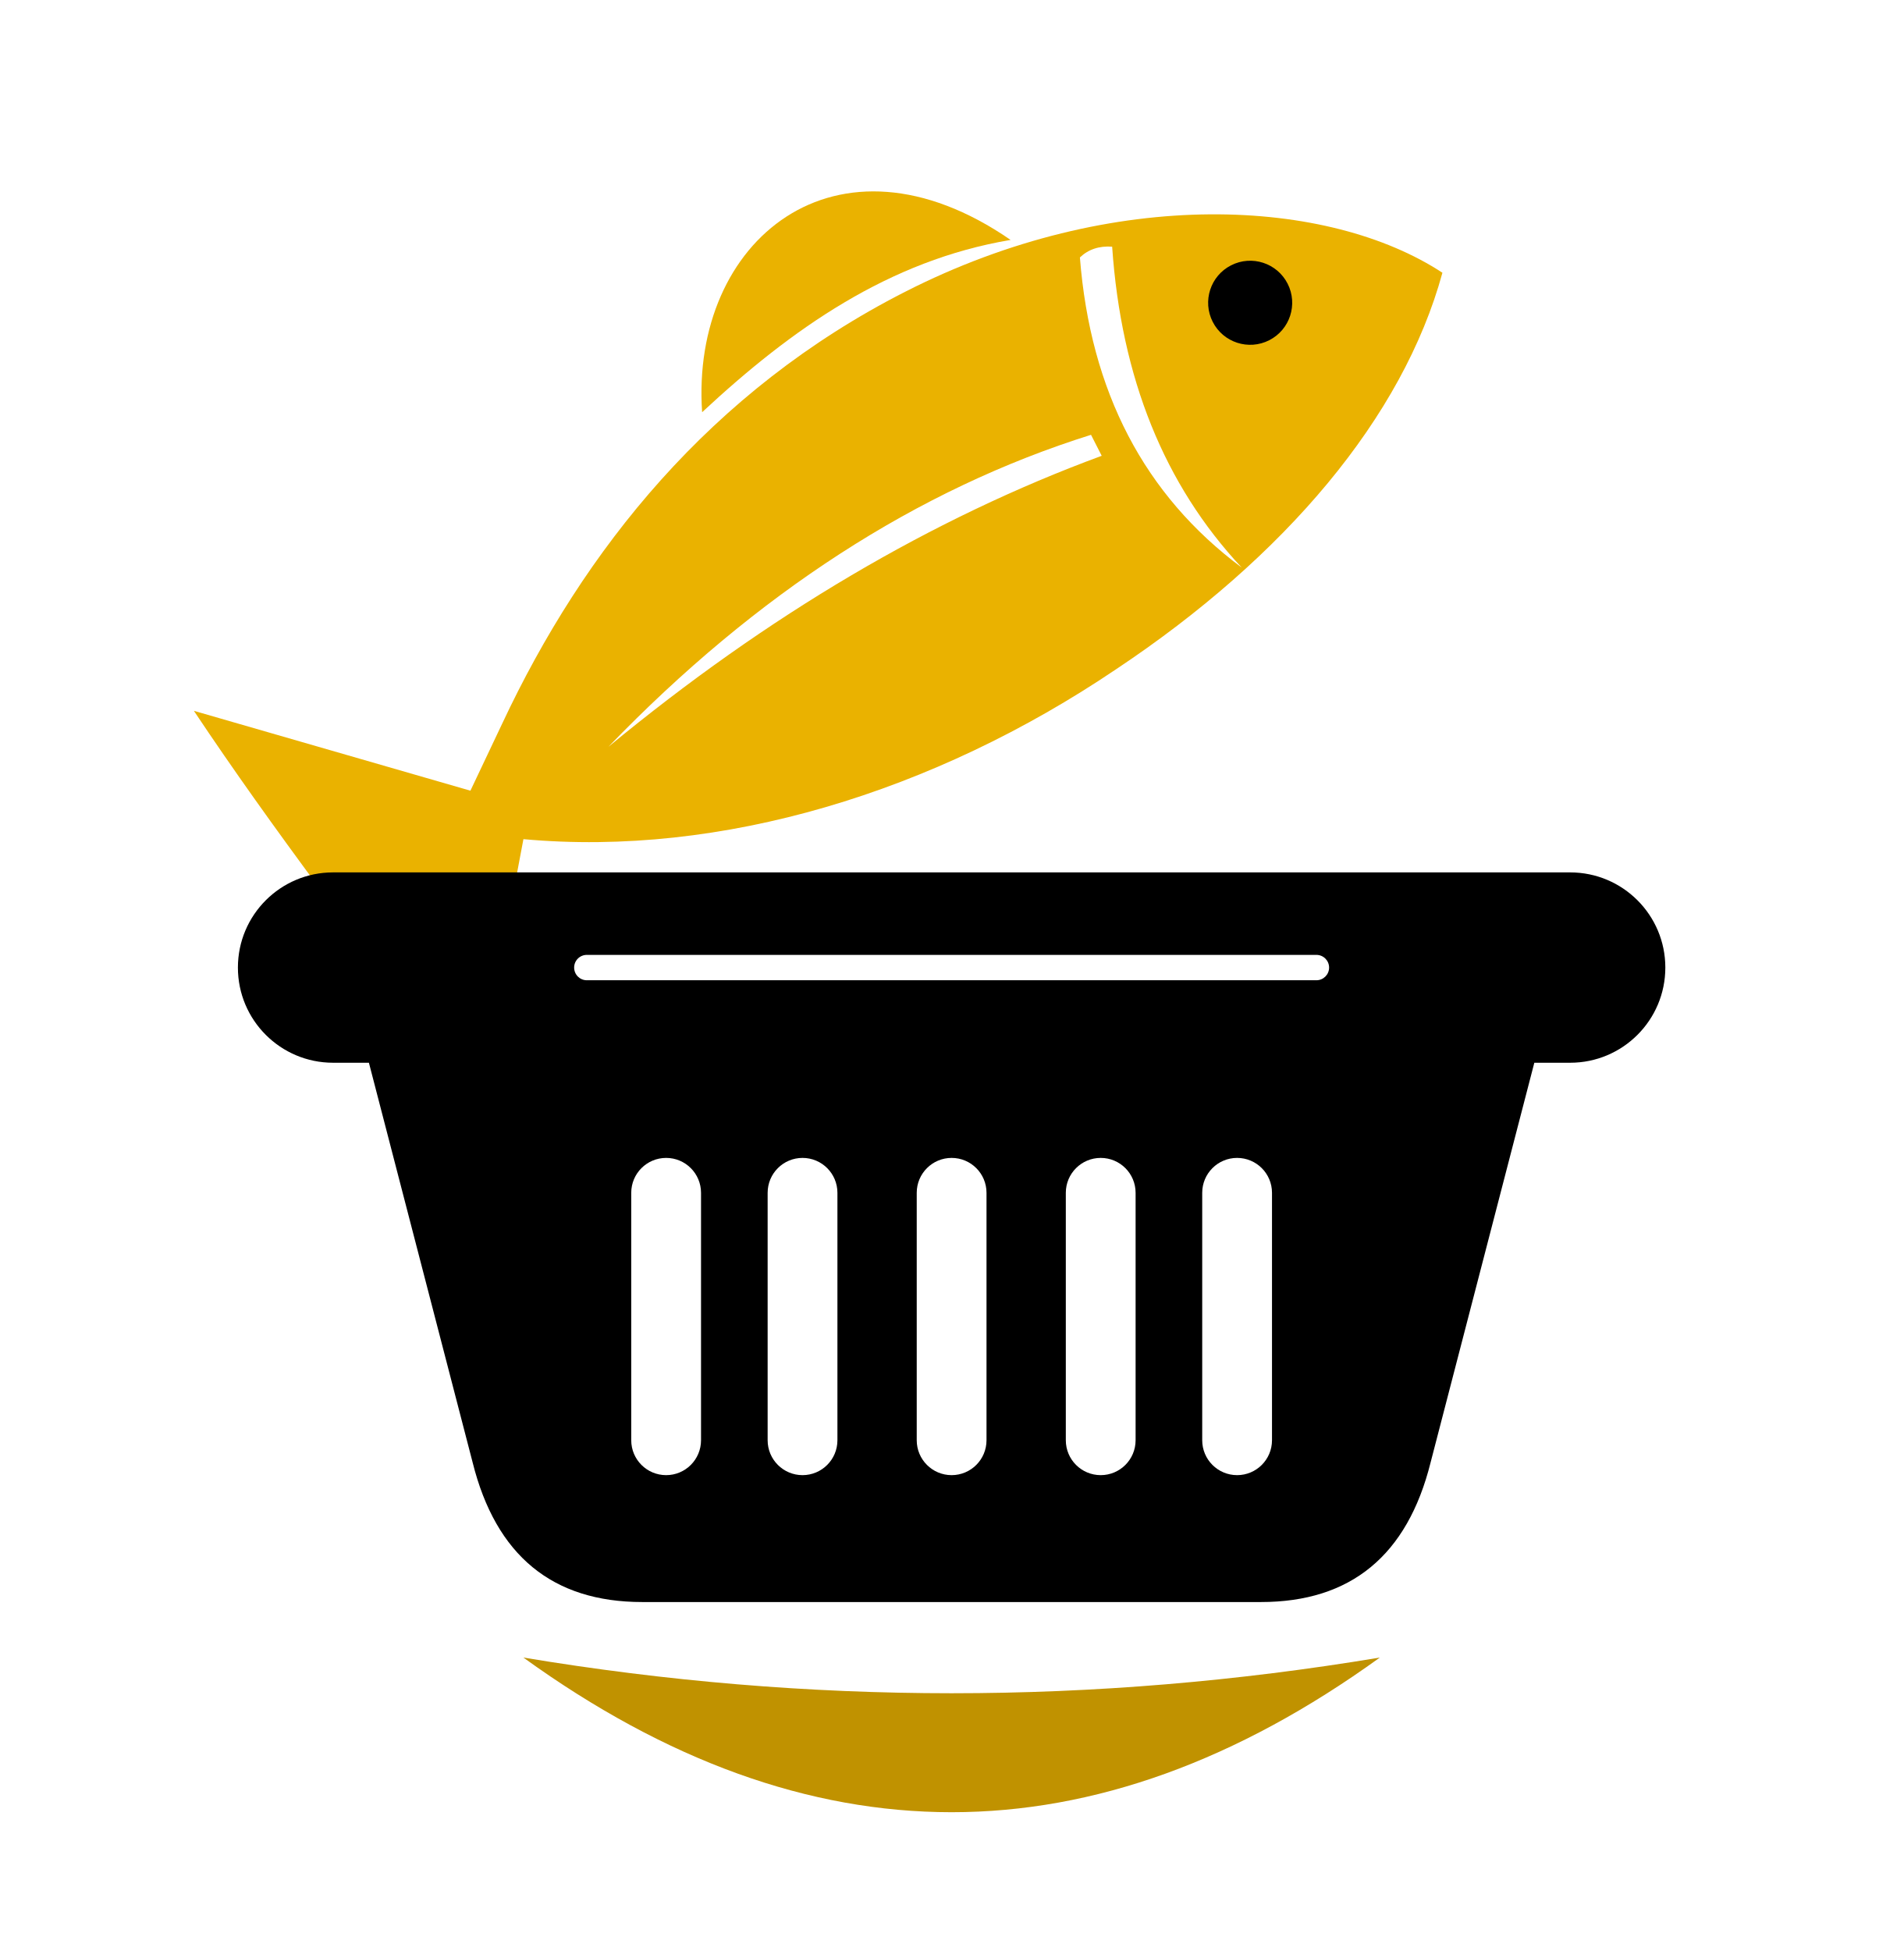
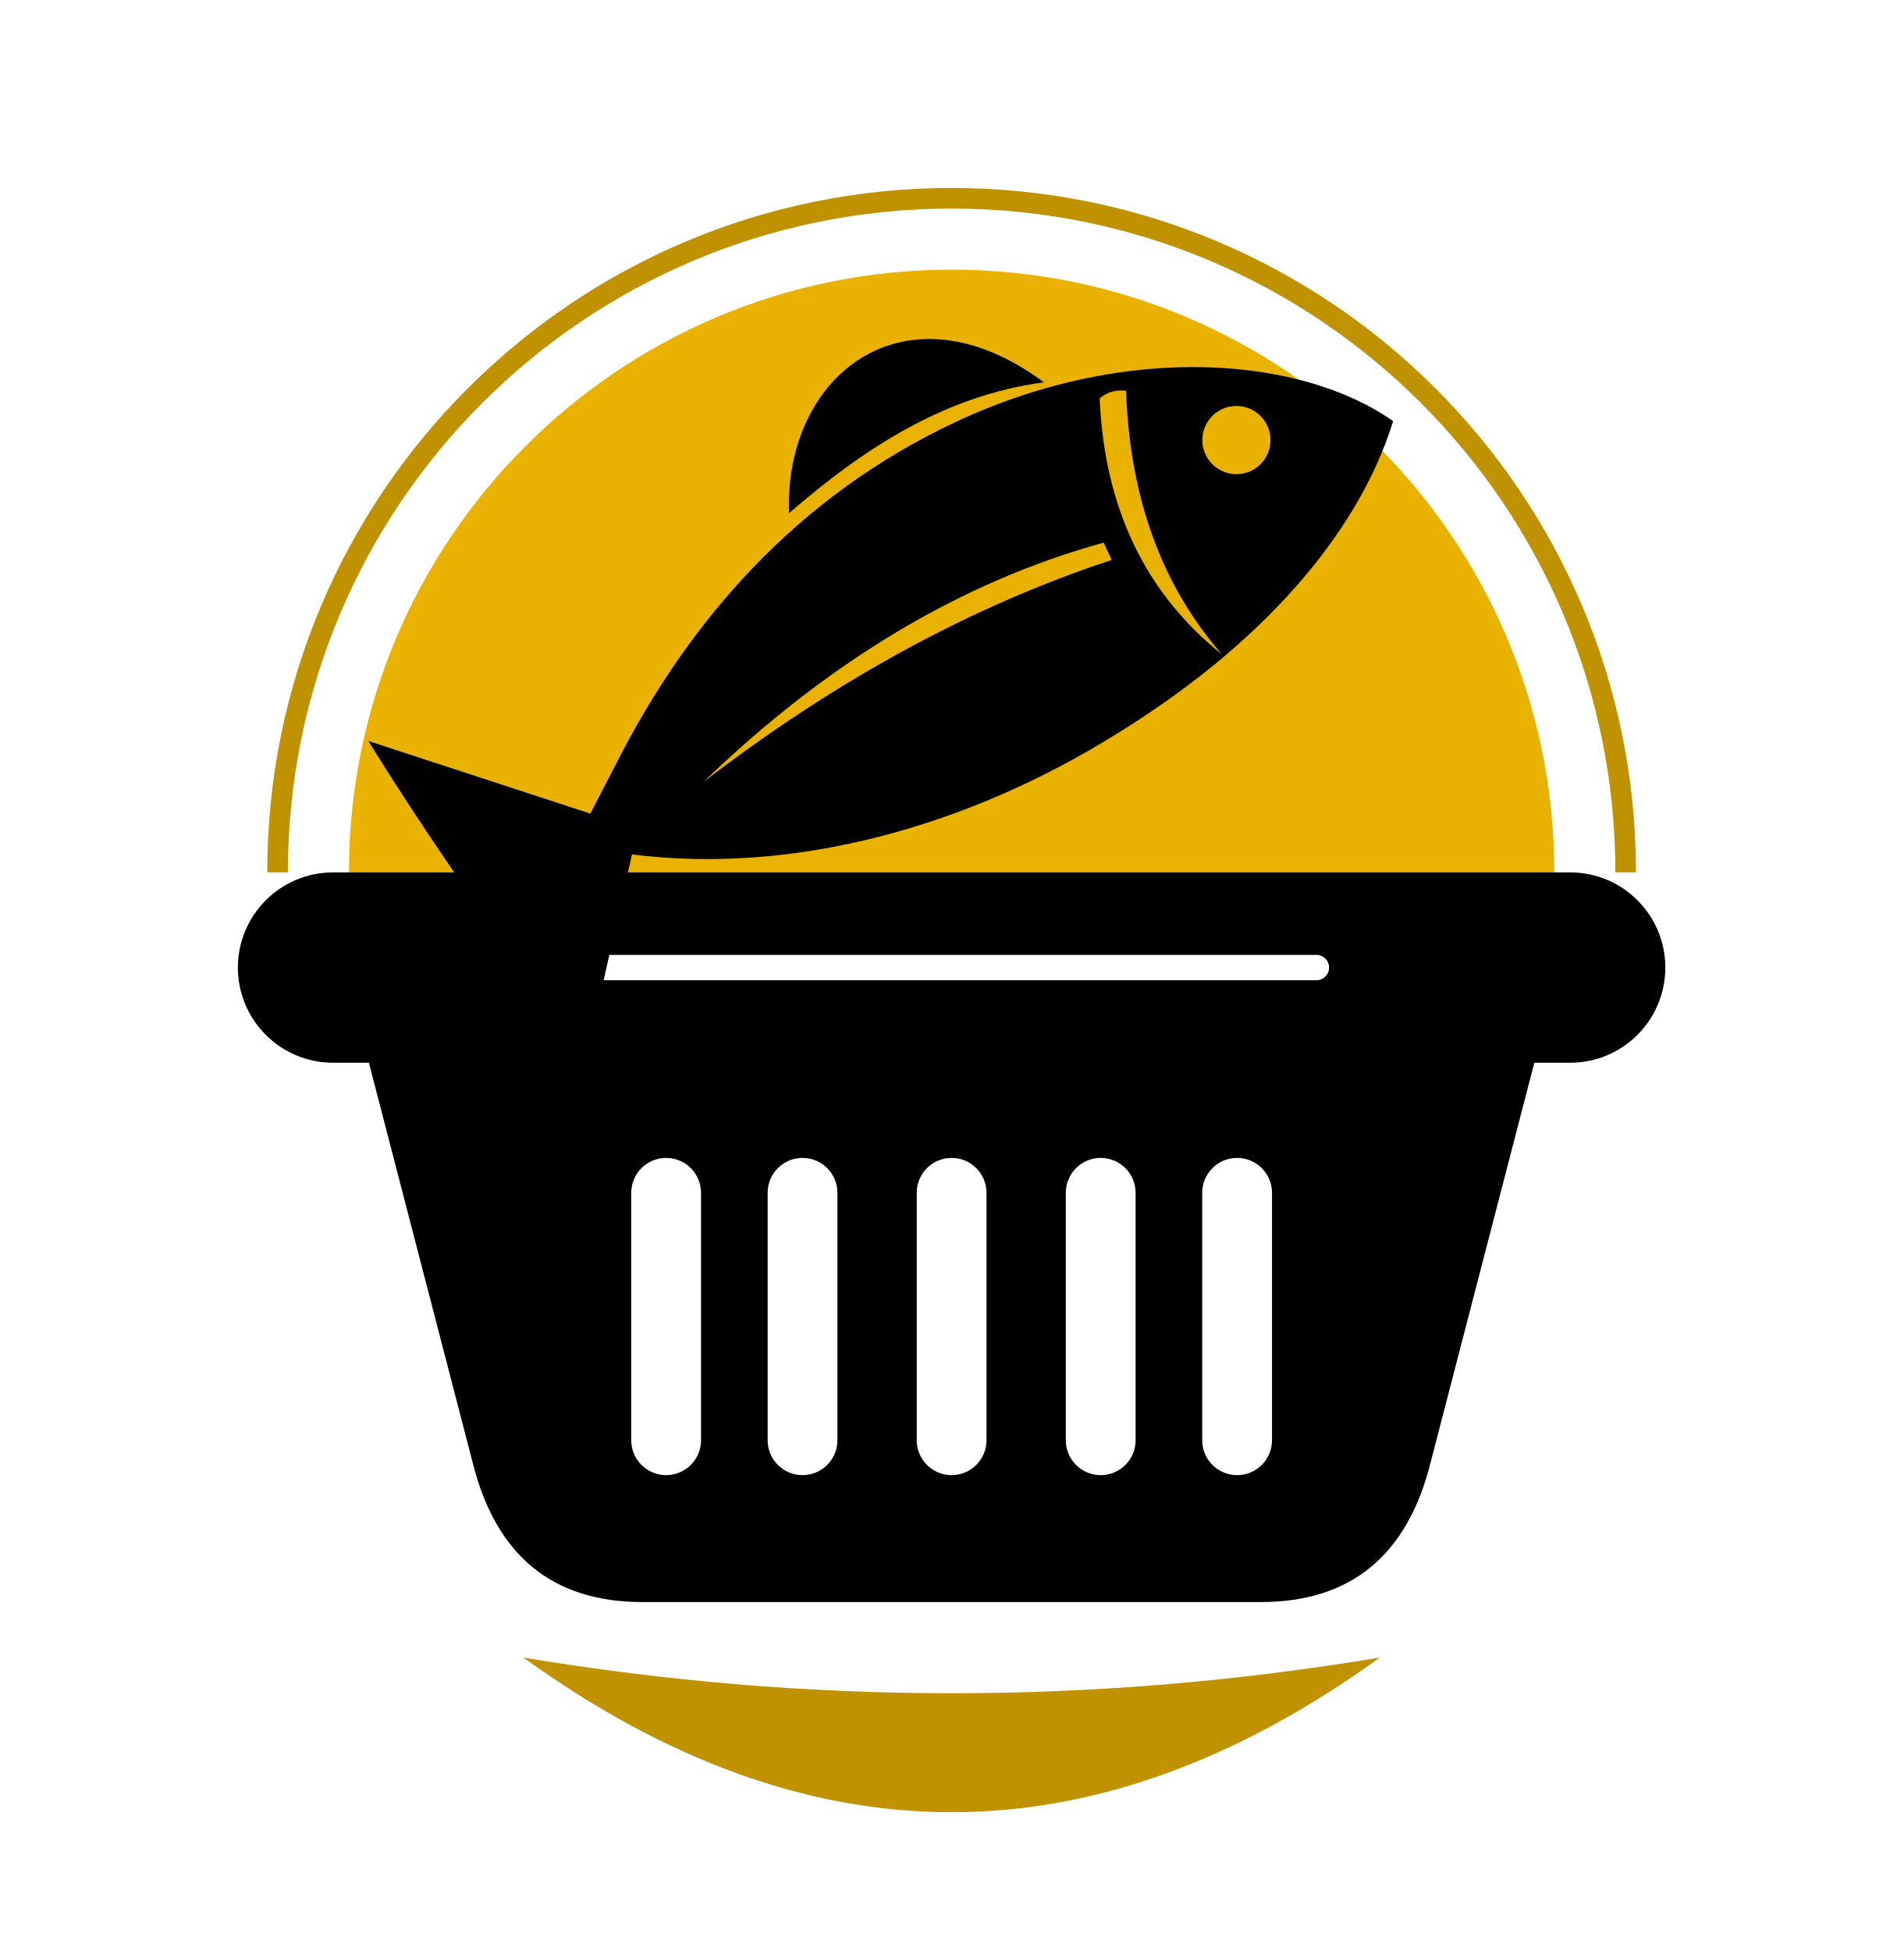
<svg xmlns="http://www.w3.org/2000/svg" viewBox="0 0 120 123" width="120" height="123">
-   <g transform="translate(56 35) rotate(-27) scale(1.06)" fill="#EAB200">
-     <path fill-rule="evenodd" d="M37 0C33 -7 22 -13.5 8 -13.5C-5 -13.5 -16 -8.5 -25 -1.5L-28.5 1.2L-41 -10.5C-40 -2 -38.5 6 -36.5 17.5L-27 5.2C-17 11.5 -4 13.8 9 12.2C21 10.8 31 6.6 37 0ZM18.2 -10.6Q13.6 0.5 18.4 10.2Q15.6 0.5 20.2 -10.3Q19.2 -10.9 18.2 -10.6ZM14 -0.9Q-2 -3.6 -20 2.6Q-2 -1.4 14 0.5Z" />
+   <path fill="#EAB200" d="M22 55A38 38 0 0 1 98 55Z" />
+   <path fill="none" stroke="#C09200" stroke-width="1.3" d="M17.5 55A42.5 42.5 0 0 1 102.5 55" />
+   <g transform="translate(59 40) rotate(-25) scale(0.86)" fill="#000000">
+     <path fill-rule="evenodd" d="M37 0C33 -7 22 -13.5 8 -13.5C-5 -13.5 -16 -8.5 -25 -1.5L-28.5 1.2L-41 -10.5C-40 -2 -38.5 6 -36.5 17.5L-27 5.2C-17 11.5 -4 13.8 9 12.2C21 10.8 31 6.6 37 0ZM18.2 -10.6Q13.6 0.5 18.4 10.2Q15.6 0.5 20.2 -10.3Q19.2 -10.9 18.2 -10.6ZM14 -0.9Q-2 -3.6 -20 2.6Q-2 -1.4 14 0.5ZM28.5 -3.6A2.5 2.5 0 1 0 23.5 -3.6A2.5 2.5 0 1 0 28.5 -3.6Z" />
    <path d="M-6 -12.6C-2 -22 9 -24.5 15 -13.4C8 -15.6 1 -14.6 -6 -12.6Z" />
-     <circle cx="26" cy="-3.6" r="2.5" fill="#000000" />
  </g>
  <path fill-rule="evenodd" fill="#000000" d="M21 55H99A6 6 0 0 1 99 67H96.74L90.2 92.2Q88 101 79.5 101H40.5Q32 101 29.8 92.2L23.26 67H21A6 6 0 0 1 21 55ZM42 73A2.2 2.2 0 0 1 44.2 75.2V90.8A2.2 2.2 0 0 1 39.8 90.8V75.2A2.2 2.2 0 0 1 42 73ZM50.6 73A2.2 2.2 0 0 1 52.8 75.2V90.8A2.2 2.2 0 0 1 48.4 90.8V75.2A2.2 2.2 0 0 1 50.6 73ZM60 73A2.2 2.2 0 0 1 62.2 75.2V90.8A2.2 2.2 0 0 1 57.8 90.8V75.2A2.2 2.2 0 0 1 60 73ZM69.4 73A2.2 2.2 0 0 1 71.6 75.2V90.8A2.2 2.2 0 0 1 67.2 90.8V75.2A2.2 2.2 0 0 1 69.4 73ZM78 73A2.2 2.2 0 0 1 80.2 75.2V90.8A2.2 2.2 0 0 1 75.8 90.8V75.2A2.2 2.2 0 0 1 78 73ZM37 60.2H83A0.8 0.8 0 0 1 83 61.8H37A0.8 0.8 0 0 1 37 60.2Z" />
  <path fill="#C09200" d="M33 104.5Q60 124 87 104.5Q60 109 33 104.5Z" />
</svg>
